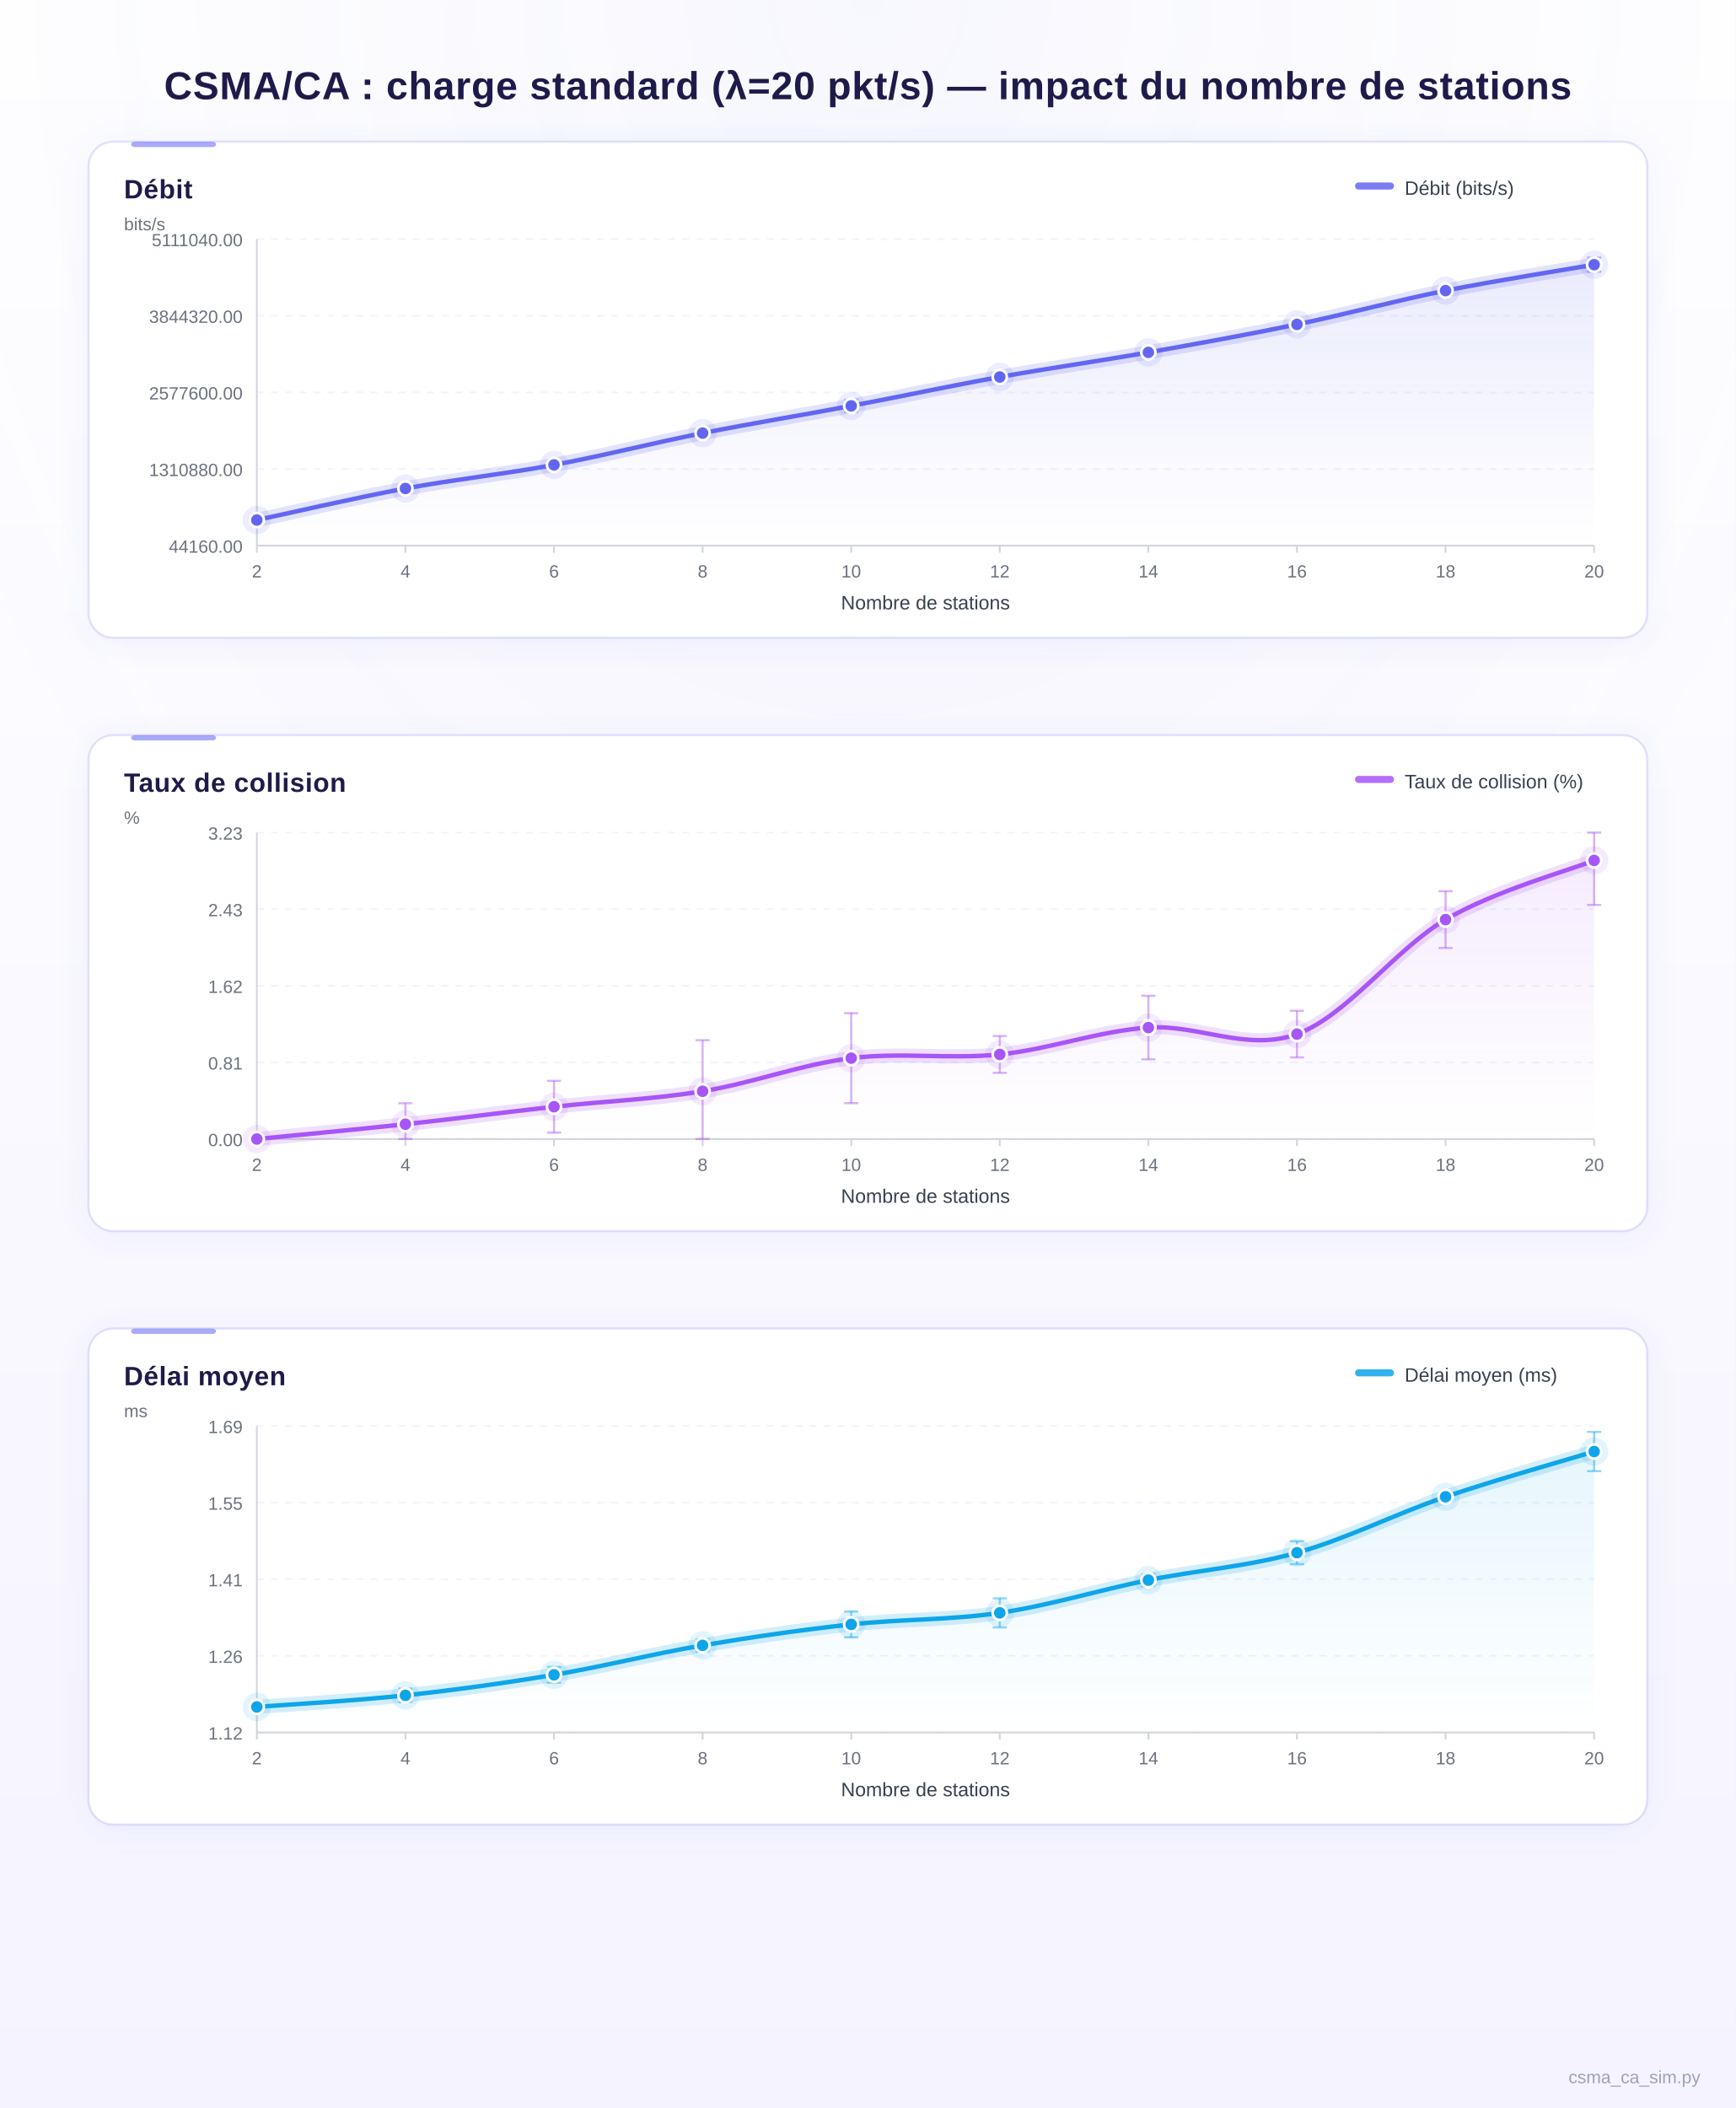
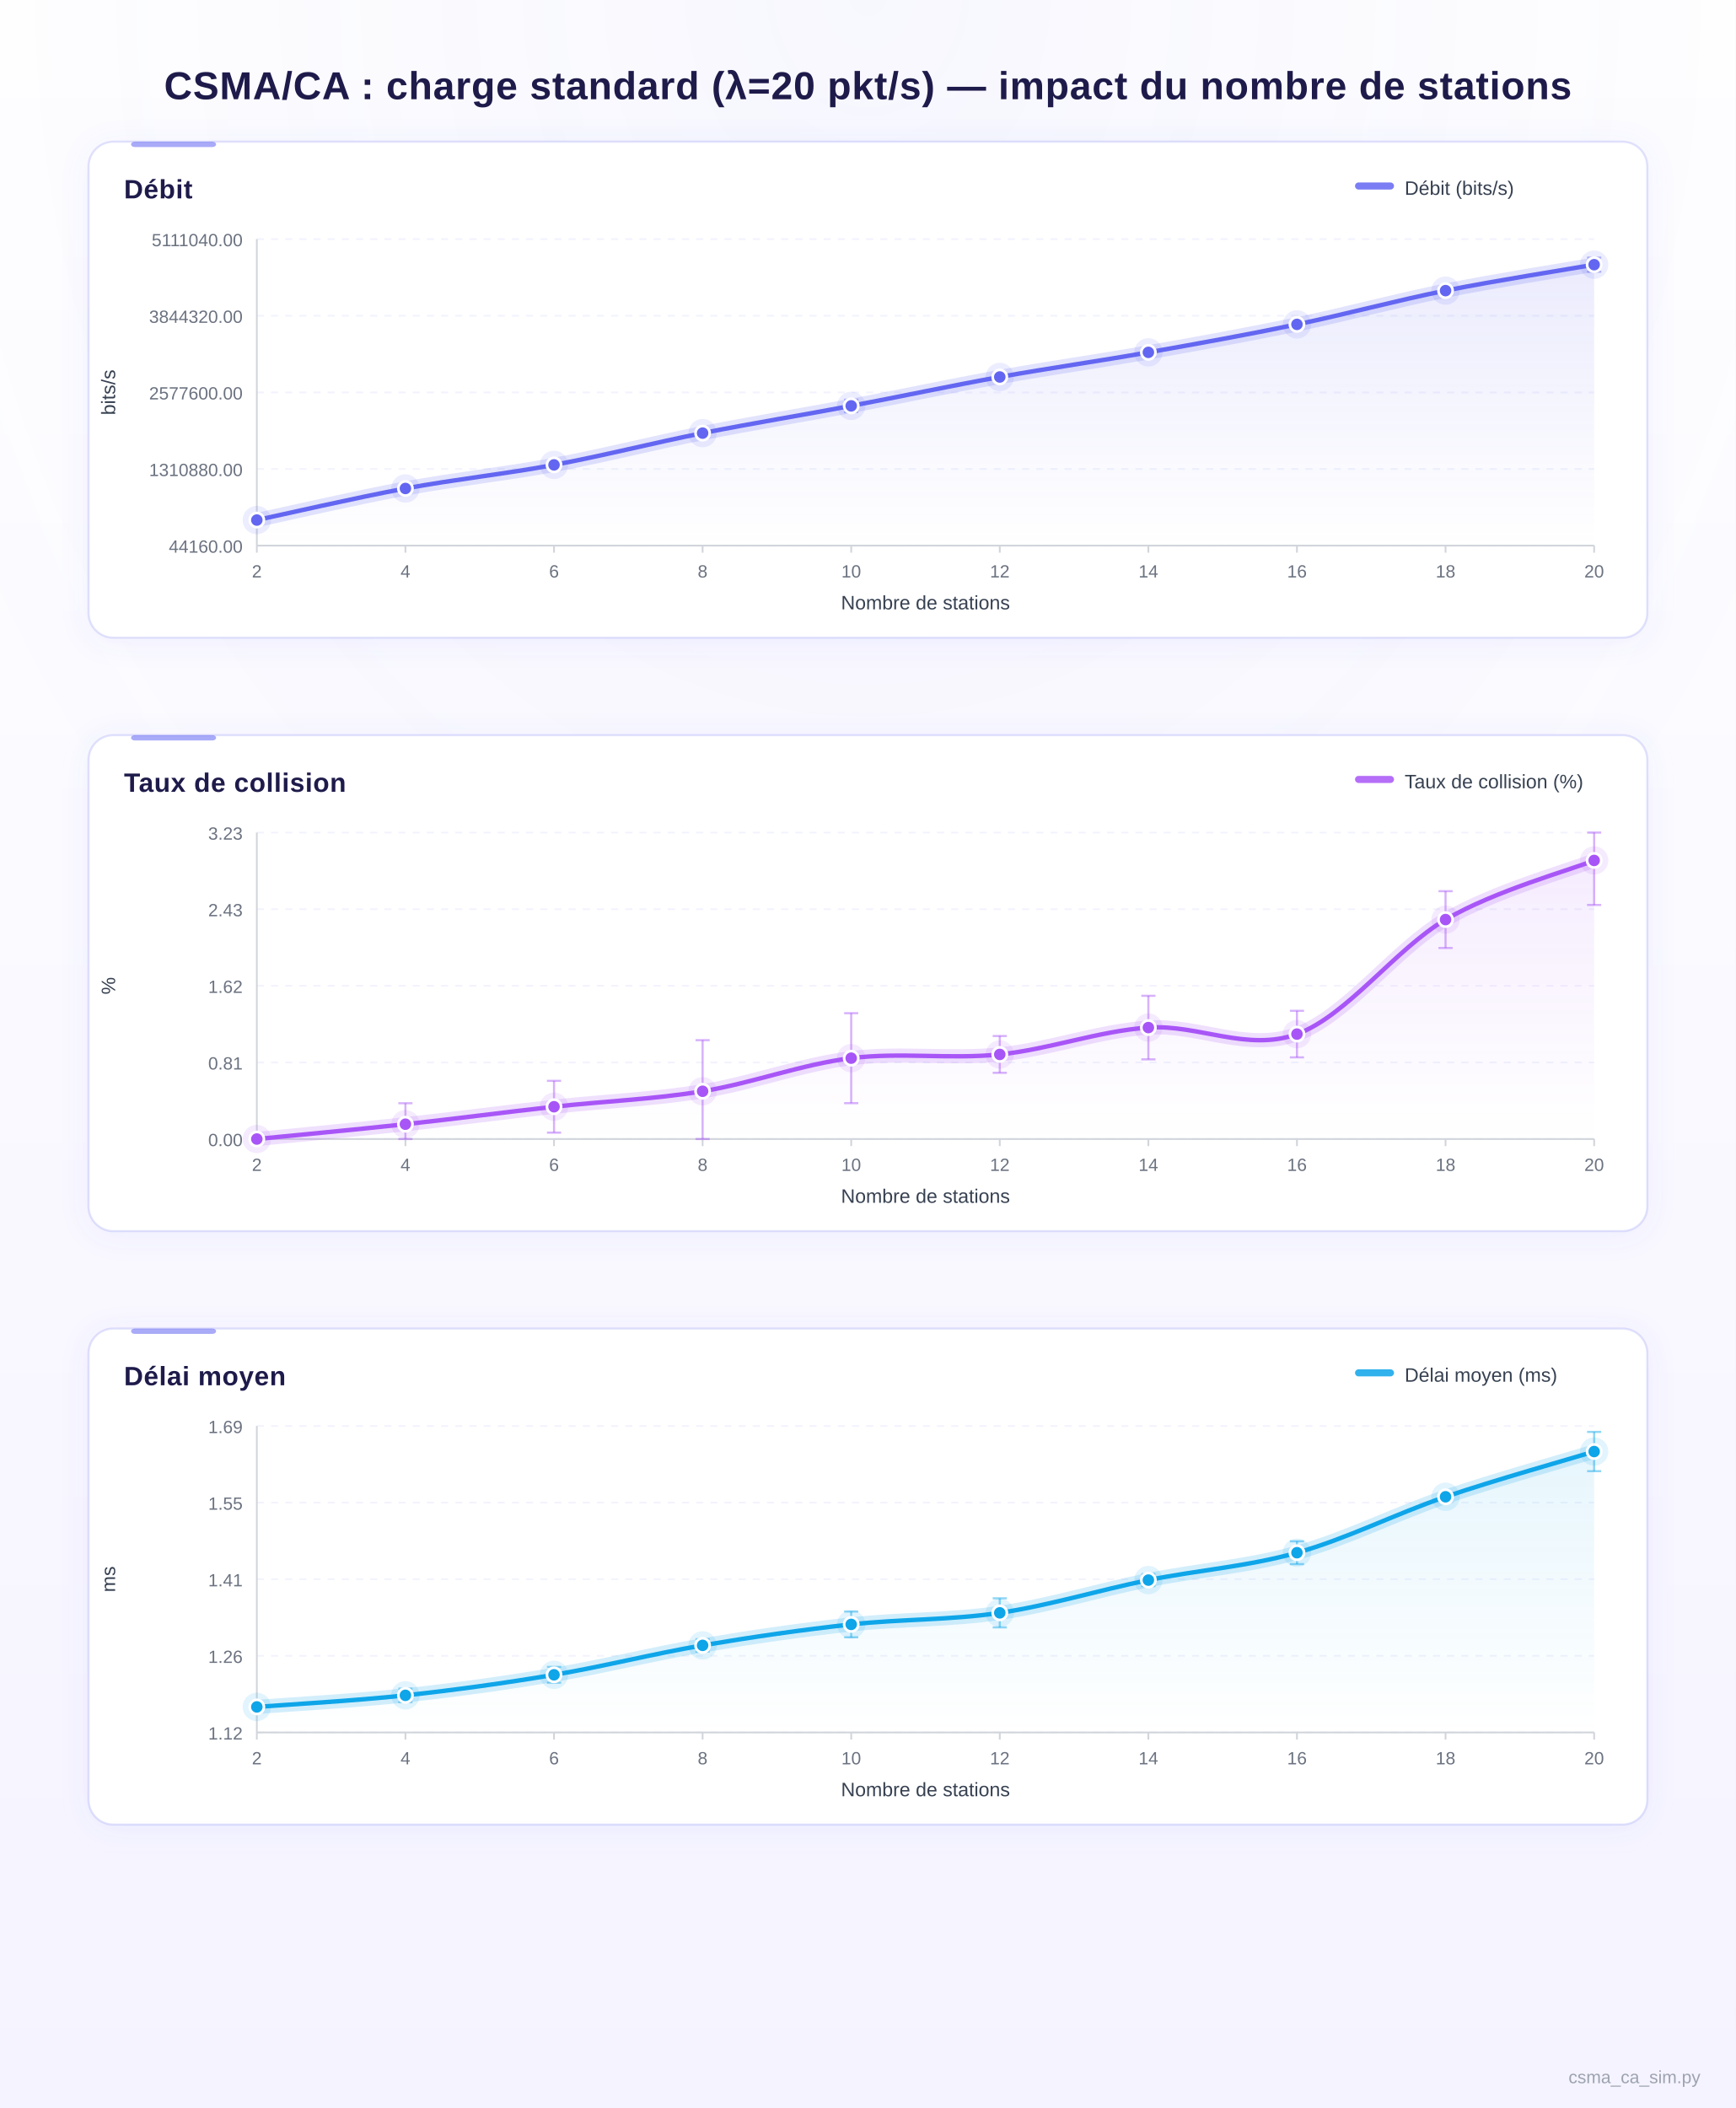
<svg xmlns="http://www.w3.org/2000/svg" width="980" height="1190" viewBox="0 0 980 1190">
  <defs>
    <linearGradient id="svgBg" x1="0" y1="0" x2="0" y2="1" gradientUnits="objectBoundingBox">
      <stop offset="0%" stop-color="#ffffff" />
      <stop offset="100%" stop-color="#f5f3ff" />
    </linearGradient>
    <radialGradient id="topGlow" cx="50%" cy="0%" r="60%">
      <stop offset="0%" stop-color="#6366f1" stop-opacity="0.05" />
      <stop offset="100%" stop-color="#6366f1" stop-opacity="0" />
    </radialGradient>
    <linearGradient id="areaGrad_p0_s0" x1="0" y1="135.00" x2="0" y2="308.00" gradientUnits="userSpaceOnUse">
      <stop offset="0%" stop-color="#6366f1" stop-opacity="0.14" />
      <stop offset="100%" stop-color="#6366f1" stop-opacity="0.0" />
    </linearGradient>
    <linearGradient id="areaGrad_p1_s0" x1="0" y1="470.00" x2="0" y2="643.00" gradientUnits="userSpaceOnUse">
      <stop offset="0%" stop-color="#a855f7" stop-opacity="0.12" />
      <stop offset="100%" stop-color="#a855f7" stop-opacity="0.0" />
    </linearGradient>
    <linearGradient id="areaGrad_p2_s0" x1="0" y1="805.00" x2="0" y2="978.00" gradientUnits="userSpaceOnUse">
      <stop offset="0%" stop-color="#0ea5e9" stop-opacity="0.11" />
      <stop offset="100%" stop-color="#0ea5e9" stop-opacity="0.0" />
    </linearGradient>
  </defs>
  <rect width="100%" height="100%" fill="url(#svgBg)" />
  <rect width="100%" height="100%" fill="url(#topGlow)" />
  <text x="490.0" y="56" text-anchor="middle" font-family="system-ui,'Segoe UI',Arial,sans-serif" font-size="22" font-weight="700" fill="#1e1b4b" letter-spacing="0.4">CSMA/CA : charge standard (λ=20 pkt/s) — impact du nombre de stations</text>
  <rect x="50" y="80" width="880" height="280" rx="14" fill="#ffffff" stroke="rgba(99,102,241,0.18)" stroke-width="1.2" filter="drop-shadow(0 2px 8px rgba(99,102,241,0.08))" />
  <rect x="74" y="80" width="48" height="3" rx="2" fill="rgba(99,102,241,0.55)" />
  <text x="70" y="112" font-family="system-ui,'Segoe UI',Arial,sans-serif" font-size="15" font-weight="700" fill="#1e1b4b" letter-spacing="0.3">Débit</text>
-   <text x="70" y="130" font-family="system-ui,'Segoe UI',Arial,sans-serif" font-size="10" fill="#6b7280">bits/s</text>
+   <text x="65" y="221.50" text-anchor="middle" font-family="system-ui,'Segoe UI',Arial,sans-serif" font-size="11" fill="#374151" transform="rotate(-90,65.00,221.50)">bits/s</text>
  <line x1="145" y1="308.00" x2="900" y2="308.00" stroke="rgba(99,102,241,0.08)" stroke-width="1" stroke-dasharray="4,4" />
  <line x1="145" y1="264.75" x2="900" y2="264.75" stroke="rgba(99,102,241,0.08)" stroke-width="1" stroke-dasharray="4,4" />
  <line x1="145" y1="221.50" x2="900" y2="221.50" stroke="rgba(99,102,241,0.08)" stroke-width="1" stroke-dasharray="4,4" />
  <line x1="145" y1="178.25" x2="900" y2="178.25" stroke="rgba(99,102,241,0.08)" stroke-width="1" stroke-dasharray="4,4" />
  <line x1="145" y1="135.00" x2="900" y2="135.00" stroke="rgba(99,102,241,0.08)" stroke-width="1" stroke-dasharray="4,4" />
  <line x1="145" y1="308" x2="900" y2="308" stroke="#d1d5db" stroke-width="1" />
  <line x1="145" y1="135" x2="145" y2="308" stroke="#d1d5db" stroke-width="1" />
  <text x="137" y="312.00" text-anchor="end" font-family="system-ui,'Segoe UI',Arial,sans-serif" font-size="10" fill="#6b7280">44160.00</text>
  <text x="137" y="268.75" text-anchor="end" font-family="system-ui,'Segoe UI',Arial,sans-serif" font-size="10" fill="#6b7280">1310880.00</text>
  <text x="137" y="225.50" text-anchor="end" font-family="system-ui,'Segoe UI',Arial,sans-serif" font-size="10" fill="#6b7280">2577600.00</text>
  <text x="137" y="182.25" text-anchor="end" font-family="system-ui,'Segoe UI',Arial,sans-serif" font-size="10" fill="#6b7280">3844320.00</text>
  <text x="137" y="139.00" text-anchor="end" font-family="system-ui,'Segoe UI',Arial,sans-serif" font-size="10" fill="#6b7280">5111040.00</text>
  <line x1="145.00" y1="308" x2="145.00" y2="312" stroke="#d1d5db" stroke-width="1" />
  <text x="145.00" y="326" text-anchor="middle" font-family="system-ui,'Segoe UI',Arial,sans-serif" font-size="10" fill="#6b7280">2</text>
  <line x1="228.89" y1="308" x2="228.89" y2="312" stroke="#d1d5db" stroke-width="1" />
  <text x="228.89" y="326" text-anchor="middle" font-family="system-ui,'Segoe UI',Arial,sans-serif" font-size="10" fill="#6b7280">4</text>
  <line x1="312.78" y1="308" x2="312.78" y2="312" stroke="#d1d5db" stroke-width="1" />
  <text x="312.78" y="326" text-anchor="middle" font-family="system-ui,'Segoe UI',Arial,sans-serif" font-size="10" fill="#6b7280">6</text>
  <line x1="396.67" y1="308" x2="396.67" y2="312" stroke="#d1d5db" stroke-width="1" />
  <text x="396.67" y="326" text-anchor="middle" font-family="system-ui,'Segoe UI',Arial,sans-serif" font-size="10" fill="#6b7280">8</text>
  <line x1="480.56" y1="308" x2="480.56" y2="312" stroke="#d1d5db" stroke-width="1" />
  <text x="480.56" y="326" text-anchor="middle" font-family="system-ui,'Segoe UI',Arial,sans-serif" font-size="10" fill="#6b7280">10</text>
  <line x1="564.44" y1="308" x2="564.44" y2="312" stroke="#d1d5db" stroke-width="1" />
  <text x="564.44" y="326" text-anchor="middle" font-family="system-ui,'Segoe UI',Arial,sans-serif" font-size="10" fill="#6b7280">12</text>
  <line x1="648.33" y1="308" x2="648.33" y2="312" stroke="#d1d5db" stroke-width="1" />
  <text x="648.33" y="326" text-anchor="middle" font-family="system-ui,'Segoe UI',Arial,sans-serif" font-size="10" fill="#6b7280">14</text>
  <line x1="732.22" y1="308" x2="732.22" y2="312" stroke="#d1d5db" stroke-width="1" />
  <text x="732.22" y="326" text-anchor="middle" font-family="system-ui,'Segoe UI',Arial,sans-serif" font-size="10" fill="#6b7280">16</text>
  <line x1="816.11" y1="308" x2="816.11" y2="312" stroke="#d1d5db" stroke-width="1" />
  <text x="816.11" y="326" text-anchor="middle" font-family="system-ui,'Segoe UI',Arial,sans-serif" font-size="10" fill="#6b7280">18</text>
  <line x1="900.00" y1="308" x2="900.00" y2="312" stroke="#d1d5db" stroke-width="1" />
  <text x="900.00" y="326" text-anchor="middle" font-family="system-ui,'Segoe UI',Arial,sans-serif" font-size="10" fill="#6b7280">20</text>
  <text x="522.50" y="344.00" text-anchor="middle" font-family="system-ui,'Segoe UI',Arial,sans-serif" font-size="11" fill="#374151">Nombre de stations</text>
  <path d="M145.00,293.58 C158.98,290.61 200.93,280.94 228.89,275.75 C256.85,270.56 284.81,267.65 312.78,262.44 C340.74,257.24 368.70,250.05 396.67,244.50 C424.63,238.94 452.59,234.40 480.56,229.12 C508.52,223.84 536.48,217.85 564.44,212.81 C592.41,207.78 620.37,203.86 648.33,198.91 C676.30,193.96 704.26,188.93 732.22,183.12 C760.19,177.31 788.15,169.68 816.11,164.06 C844.07,158.44 886.02,151.86 900.00,149.42 L900.00,308.00 L145.00,308.00 Z" fill="url(#areaGrad_p0_s0)" stroke="none" />
  <path d="M145.00,293.58 C158.98,290.61 200.93,280.94 228.89,275.75 C256.85,270.56 284.81,267.65 312.78,262.44 C340.74,257.24 368.70,250.05 396.67,244.50 C424.63,238.94 452.59,234.40 480.56,229.12 C508.52,223.84 536.48,217.85 564.44,212.81 C592.41,207.78 620.37,203.86 648.33,198.91 C676.30,193.96 704.26,188.93 732.22,183.12 C760.19,177.31 788.15,169.68 816.11,164.06 C844.07,158.44 886.02,151.86 900.00,149.42" fill="none" stroke="#6366f1" stroke-width="8" stroke-opacity="0.18" stroke-linecap="round" stroke-linejoin="round" />
  <path d="M145.00,293.58 C158.98,290.61 200.93,280.94 228.89,275.75 C256.85,270.56 284.81,267.65 312.78,262.44 C340.74,257.24 368.70,250.05 396.67,244.50 C424.63,238.94 452.59,234.40 480.56,229.12 C508.52,223.84 536.48,217.85 564.44,212.81 C592.41,207.78 620.37,203.86 648.33,198.91 C676.30,193.96 704.26,188.93 732.22,183.12 C760.19,177.31 788.15,169.68 816.11,164.06 C844.07,158.44 886.02,151.86 900.00,149.42" fill="none" stroke="#6366f1" stroke-width="2.5" stroke-linecap="round" stroke-linejoin="round" />
  <line x1="145.00" y1="292.98" x2="145.00" y2="294.19" stroke="#6366f1" stroke-width="1.2" stroke-opacity="0.45" />
  <line x1="141.00" y1="292.98" x2="149.00" y2="292.98" stroke="#6366f1" stroke-width="1.2" stroke-opacity="0.45" />
  <line x1="141.00" y1="294.19" x2="149.00" y2="294.19" stroke="#6366f1" stroke-width="1.2" stroke-opacity="0.45" />
  <line x1="228.89" y1="274.87" x2="228.89" y2="276.62" stroke="#6366f1" stroke-width="1.2" stroke-opacity="0.45" />
  <line x1="224.89" y1="274.87" x2="232.89" y2="274.87" stroke="#6366f1" stroke-width="1.2" stroke-opacity="0.45" />
  <line x1="224.89" y1="276.62" x2="232.89" y2="276.62" stroke="#6366f1" stroke-width="1.2" stroke-opacity="0.45" />
  <line x1="312.78" y1="261.30" x2="312.78" y2="263.58" stroke="#6366f1" stroke-width="1.2" stroke-opacity="0.45" />
  <line x1="308.78" y1="261.30" x2="316.78" y2="261.30" stroke="#6366f1" stroke-width="1.2" stroke-opacity="0.45" />
  <line x1="308.78" y1="263.58" x2="316.78" y2="263.58" stroke="#6366f1" stroke-width="1.2" stroke-opacity="0.45" />
  <line x1="396.67" y1="242.58" x2="396.67" y2="246.42" stroke="#6366f1" stroke-width="1.2" stroke-opacity="0.45" />
  <line x1="392.67" y1="242.58" x2="400.67" y2="242.58" stroke="#6366f1" stroke-width="1.2" stroke-opacity="0.45" />
  <line x1="392.67" y1="246.42" x2="400.67" y2="246.42" stroke="#6366f1" stroke-width="1.2" stroke-opacity="0.45" />
  <line x1="480.56" y1="225.64" x2="480.56" y2="232.60" stroke="#6366f1" stroke-width="1.2" stroke-opacity="0.45" />
  <line x1="476.56" y1="225.64" x2="484.56" y2="225.64" stroke="#6366f1" stroke-width="1.2" stroke-opacity="0.45" />
  <line x1="476.56" y1="232.60" x2="484.56" y2="232.60" stroke="#6366f1" stroke-width="1.2" stroke-opacity="0.45" />
  <line x1="564.44" y1="211.46" x2="564.44" y2="214.17" stroke="#6366f1" stroke-width="1.2" stroke-opacity="0.45" />
  <line x1="560.44" y1="211.46" x2="568.44" y2="211.46" stroke="#6366f1" stroke-width="1.2" stroke-opacity="0.45" />
  <line x1="560.44" y1="214.17" x2="568.44" y2="214.17" stroke="#6366f1" stroke-width="1.2" stroke-opacity="0.45" />
  <line x1="648.33" y1="196.79" x2="648.33" y2="201.03" stroke="#6366f1" stroke-width="1.2" stroke-opacity="0.45" />
  <line x1="644.33" y1="196.79" x2="652.33" y2="196.79" stroke="#6366f1" stroke-width="1.2" stroke-opacity="0.45" />
  <line x1="644.33" y1="201.03" x2="652.33" y2="201.03" stroke="#6366f1" stroke-width="1.2" stroke-opacity="0.45" />
  <line x1="732.22" y1="181.27" x2="732.22" y2="184.98" stroke="#6366f1" stroke-width="1.2" stroke-opacity="0.45" />
  <line x1="728.22" y1="181.27" x2="736.22" y2="181.27" stroke="#6366f1" stroke-width="1.2" stroke-opacity="0.45" />
  <line x1="728.22" y1="184.98" x2="736.22" y2="184.98" stroke="#6366f1" stroke-width="1.2" stroke-opacity="0.45" />
  <line x1="816.11" y1="161.71" x2="816.11" y2="166.40" stroke="#6366f1" stroke-width="1.2" stroke-opacity="0.45" />
  <line x1="812.11" y1="161.71" x2="820.11" y2="161.71" stroke="#6366f1" stroke-width="1.2" stroke-opacity="0.45" />
  <line x1="812.11" y1="166.40" x2="820.11" y2="166.40" stroke="#6366f1" stroke-width="1.2" stroke-opacity="0.45" />
  <line x1="900.00" y1="145.44" x2="900.00" y2="153.39" stroke="#6366f1" stroke-width="1.2" stroke-opacity="0.45" />
  <line x1="896.00" y1="145.44" x2="904.00" y2="145.44" stroke="#6366f1" stroke-width="1.2" stroke-opacity="0.45" />
  <line x1="896.00" y1="153.39" x2="904.00" y2="153.39" stroke="#6366f1" stroke-width="1.2" stroke-opacity="0.45" />
  <circle cx="145.00" cy="293.58" r="8" fill="#6366f1" fill-opacity="0.12" stroke="none" />
  <circle cx="145.00" cy="293.58" r="4" fill="#6366f1" stroke="#ffffff" stroke-width="1.5" />
  <circle cx="228.89" cy="275.75" r="8" fill="#6366f1" fill-opacity="0.12" stroke="none" />
  <circle cx="228.89" cy="275.75" r="4" fill="#6366f1" stroke="#ffffff" stroke-width="1.5" />
  <circle cx="312.78" cy="262.44" r="8" fill="#6366f1" fill-opacity="0.12" stroke="none" />
  <circle cx="312.78" cy="262.44" r="4" fill="#6366f1" stroke="#ffffff" stroke-width="1.5" />
  <circle cx="396.67" cy="244.50" r="8" fill="#6366f1" fill-opacity="0.12" stroke="none" />
  <circle cx="396.67" cy="244.50" r="4" fill="#6366f1" stroke="#ffffff" stroke-width="1.5" />
  <circle cx="480.56" cy="229.12" r="8" fill="#6366f1" fill-opacity="0.12" stroke="none" />
  <circle cx="480.56" cy="229.12" r="4" fill="#6366f1" stroke="#ffffff" stroke-width="1.5" />
  <circle cx="564.44" cy="212.81" r="8" fill="#6366f1" fill-opacity="0.12" stroke="none" />
  <circle cx="564.44" cy="212.81" r="4" fill="#6366f1" stroke="#ffffff" stroke-width="1.5" />
  <circle cx="648.33" cy="198.91" r="8" fill="#6366f1" fill-opacity="0.12" stroke="none" />
  <circle cx="648.33" cy="198.91" r="4" fill="#6366f1" stroke="#ffffff" stroke-width="1.5" />
  <circle cx="732.22" cy="183.12" r="8" fill="#6366f1" fill-opacity="0.12" stroke="none" />
  <circle cx="732.22" cy="183.12" r="4" fill="#6366f1" stroke="#ffffff" stroke-width="1.5" />
  <circle cx="816.11" cy="164.06" r="8" fill="#6366f1" fill-opacity="0.12" stroke="none" />
  <circle cx="816.11" cy="164.06" r="4" fill="#6366f1" stroke="#ffffff" stroke-width="1.5" />
  <circle cx="900.00" cy="149.42" r="8" fill="#6366f1" fill-opacity="0.12" stroke="none" />
  <circle cx="900.00" cy="149.42" r="4" fill="#6366f1" stroke="#ffffff" stroke-width="1.5" />
  <rect x="765" y="103" width="22" height="4" rx="2" fill="#6366f1" fill-opacity="0.85" />
  <text x="793" y="110" font-family="system-ui,'Segoe UI',Arial,sans-serif" font-size="11" fill="#374151">Débit (bits/s)</text>
  <rect x="50" y="415" width="880" height="280" rx="14" fill="#ffffff" stroke="rgba(99,102,241,0.18)" stroke-width="1.2" filter="drop-shadow(0 2px 8px rgba(99,102,241,0.08))" />
  <rect x="74" y="415" width="48" height="3" rx="2" fill="rgba(99,102,241,0.55)" />
  <text x="70" y="447" font-family="system-ui,'Segoe UI',Arial,sans-serif" font-size="15" font-weight="700" fill="#1e1b4b" letter-spacing="0.3">Taux de collision</text>
-   <text x="70" y="465" font-family="system-ui,'Segoe UI',Arial,sans-serif" font-size="10" fill="#6b7280">%</text>
+   <text x="65" y="556.50" text-anchor="middle" font-family="system-ui,'Segoe UI',Arial,sans-serif" font-size="11" fill="#374151" transform="rotate(-90,65.00,556.50)">%</text>
  <line x1="145" y1="643.00" x2="900" y2="643.00" stroke="rgba(99,102,241,0.08)" stroke-width="1" stroke-dasharray="4,4" />
  <line x1="145" y1="599.75" x2="900" y2="599.75" stroke="rgba(99,102,241,0.08)" stroke-width="1" stroke-dasharray="4,4" />
  <line x1="145" y1="556.50" x2="900" y2="556.50" stroke="rgba(99,102,241,0.08)" stroke-width="1" stroke-dasharray="4,4" />
  <line x1="145" y1="513.25" x2="900" y2="513.25" stroke="rgba(99,102,241,0.08)" stroke-width="1" stroke-dasharray="4,4" />
  <line x1="145" y1="470.00" x2="900" y2="470.00" stroke="rgba(99,102,241,0.08)" stroke-width="1" stroke-dasharray="4,4" />
  <line x1="145" y1="643" x2="900" y2="643" stroke="#d1d5db" stroke-width="1" />
  <line x1="145" y1="470" x2="145" y2="643" stroke="#d1d5db" stroke-width="1" />
  <text x="137" y="647.00" text-anchor="end" font-family="system-ui,'Segoe UI',Arial,sans-serif" font-size="10" fill="#6b7280">0.00</text>
  <text x="137" y="603.75" text-anchor="end" font-family="system-ui,'Segoe UI',Arial,sans-serif" font-size="10" fill="#6b7280">0.81</text>
  <text x="137" y="560.50" text-anchor="end" font-family="system-ui,'Segoe UI',Arial,sans-serif" font-size="10" fill="#6b7280">1.62</text>
  <text x="137" y="517.25" text-anchor="end" font-family="system-ui,'Segoe UI',Arial,sans-serif" font-size="10" fill="#6b7280">2.43</text>
  <text x="137" y="474.00" text-anchor="end" font-family="system-ui,'Segoe UI',Arial,sans-serif" font-size="10" fill="#6b7280">3.23</text>
  <line x1="145.00" y1="643" x2="145.00" y2="647" stroke="#d1d5db" stroke-width="1" />
  <text x="145.00" y="661" text-anchor="middle" font-family="system-ui,'Segoe UI',Arial,sans-serif" font-size="10" fill="#6b7280">2</text>
  <line x1="228.89" y1="643" x2="228.89" y2="647" stroke="#d1d5db" stroke-width="1" />
  <text x="228.89" y="661" text-anchor="middle" font-family="system-ui,'Segoe UI',Arial,sans-serif" font-size="10" fill="#6b7280">4</text>
  <line x1="312.78" y1="643" x2="312.78" y2="647" stroke="#d1d5db" stroke-width="1" />
  <text x="312.78" y="661" text-anchor="middle" font-family="system-ui,'Segoe UI',Arial,sans-serif" font-size="10" fill="#6b7280">6</text>
  <line x1="396.67" y1="643" x2="396.67" y2="647" stroke="#d1d5db" stroke-width="1" />
  <text x="396.67" y="661" text-anchor="middle" font-family="system-ui,'Segoe UI',Arial,sans-serif" font-size="10" fill="#6b7280">8</text>
  <line x1="480.56" y1="643" x2="480.56" y2="647" stroke="#d1d5db" stroke-width="1" />
  <text x="480.56" y="661" text-anchor="middle" font-family="system-ui,'Segoe UI',Arial,sans-serif" font-size="10" fill="#6b7280">10</text>
  <line x1="564.44" y1="643" x2="564.44" y2="647" stroke="#d1d5db" stroke-width="1" />
  <text x="564.44" y="661" text-anchor="middle" font-family="system-ui,'Segoe UI',Arial,sans-serif" font-size="10" fill="#6b7280">12</text>
  <line x1="648.33" y1="643" x2="648.33" y2="647" stroke="#d1d5db" stroke-width="1" />
  <text x="648.33" y="661" text-anchor="middle" font-family="system-ui,'Segoe UI',Arial,sans-serif" font-size="10" fill="#6b7280">14</text>
  <line x1="732.22" y1="643" x2="732.22" y2="647" stroke="#d1d5db" stroke-width="1" />
  <text x="732.22" y="661" text-anchor="middle" font-family="system-ui,'Segoe UI',Arial,sans-serif" font-size="10" fill="#6b7280">16</text>
  <line x1="816.11" y1="643" x2="816.11" y2="647" stroke="#d1d5db" stroke-width="1" />
  <text x="816.11" y="661" text-anchor="middle" font-family="system-ui,'Segoe UI',Arial,sans-serif" font-size="10" fill="#6b7280">18</text>
  <line x1="900.00" y1="643" x2="900.00" y2="647" stroke="#d1d5db" stroke-width="1" />
  <text x="900.00" y="661" text-anchor="middle" font-family="system-ui,'Segoe UI',Arial,sans-serif" font-size="10" fill="#6b7280">20</text>
  <text x="522.50" y="679.00" text-anchor="middle" font-family="system-ui,'Segoe UI',Arial,sans-serif" font-size="11" fill="#374151">Nombre de stations</text>
  <path d="M145.00,643.00 C158.98,641.60 200.93,637.67 228.89,634.63 C256.85,631.59 284.81,627.87 312.78,624.77 C340.74,621.67 368.70,620.61 396.67,616.04 C424.63,611.47 452.59,600.82 480.56,597.35 C508.52,593.88 536.48,598.11 564.44,595.24 C592.41,592.36 620.37,582.00 648.33,580.08 C676.30,578.17 704.26,593.92 732.22,583.76 C760.19,573.60 788.15,535.46 816.11,519.12 C844.07,502.78 886.02,491.29 900.00,485.73 L900.00,643.00 L145.00,643.00 Z" fill="url(#areaGrad_p1_s0)" stroke="none" />
  <path d="M145.00,643.00 C158.98,641.60 200.93,637.67 228.89,634.63 C256.85,631.59 284.81,627.87 312.78,624.77 C340.74,621.67 368.70,620.61 396.67,616.04 C424.63,611.47 452.59,600.82 480.56,597.35 C508.52,593.88 536.48,598.11 564.44,595.24 C592.41,592.36 620.37,582.00 648.33,580.08 C676.30,578.17 704.26,593.92 732.22,583.76 C760.19,573.60 788.15,535.46 816.11,519.12 C844.07,502.78 886.02,491.29 900.00,485.73" fill="none" stroke="#a855f7" stroke-width="8" stroke-opacity="0.18" stroke-linecap="round" stroke-linejoin="round" />
  <path d="M145.00,643.00 C158.98,641.60 200.93,637.67 228.89,634.63 C256.85,631.59 284.81,627.87 312.78,624.77 C340.74,621.67 368.70,620.61 396.67,616.04 C424.63,611.47 452.59,600.82 480.56,597.35 C508.52,593.88 536.48,598.11 564.44,595.24 C592.41,592.36 620.37,582.00 648.33,580.08 C676.30,578.17 704.26,593.92 732.22,583.76 C760.19,573.60 788.15,535.46 816.11,519.12 C844.07,502.78 886.02,491.29 900.00,485.73" fill="none" stroke="#a855f7" stroke-width="2.5" stroke-linecap="round" stroke-linejoin="round" />
  <line x1="228.89" y1="622.79" x2="228.89" y2="643.00" stroke="#a855f7" stroke-width="1.2" stroke-opacity="0.45" />
  <line x1="224.89" y1="622.79" x2="232.89" y2="622.79" stroke="#a855f7" stroke-width="1.2" stroke-opacity="0.45" />
  <line x1="224.89" y1="643.00" x2="232.89" y2="643.00" stroke="#a855f7" stroke-width="1.2" stroke-opacity="0.45" />
  <line x1="312.78" y1="610.15" x2="312.78" y2="639.39" stroke="#a855f7" stroke-width="1.2" stroke-opacity="0.45" />
  <line x1="308.78" y1="610.15" x2="316.78" y2="610.15" stroke="#a855f7" stroke-width="1.2" stroke-opacity="0.45" />
  <line x1="308.78" y1="639.39" x2="316.78" y2="639.39" stroke="#a855f7" stroke-width="1.2" stroke-opacity="0.45" />
  <line x1="396.67" y1="587.19" x2="396.67" y2="643.00" stroke="#a855f7" stroke-width="1.2" stroke-opacity="0.45" />
  <line x1="392.67" y1="587.19" x2="400.67" y2="587.19" stroke="#a855f7" stroke-width="1.2" stroke-opacity="0.45" />
  <line x1="392.67" y1="643.00" x2="400.67" y2="643.00" stroke="#a855f7" stroke-width="1.2" stroke-opacity="0.45" />
  <line x1="480.56" y1="571.95" x2="480.56" y2="622.75" stroke="#a855f7" stroke-width="1.2" stroke-opacity="0.45" />
  <line x1="476.56" y1="571.95" x2="484.56" y2="571.95" stroke="#a855f7" stroke-width="1.2" stroke-opacity="0.45" />
  <line x1="476.56" y1="622.75" x2="484.56" y2="622.75" stroke="#a855f7" stroke-width="1.2" stroke-opacity="0.45" />
  <line x1="564.44" y1="584.85" x2="564.44" y2="605.62" stroke="#a855f7" stroke-width="1.2" stroke-opacity="0.45" />
  <line x1="560.44" y1="584.85" x2="568.44" y2="584.85" stroke="#a855f7" stroke-width="1.2" stroke-opacity="0.45" />
  <line x1="560.44" y1="605.62" x2="568.44" y2="605.62" stroke="#a855f7" stroke-width="1.2" stroke-opacity="0.45" />
  <line x1="648.33" y1="562.15" x2="648.33" y2="598.02" stroke="#a855f7" stroke-width="1.2" stroke-opacity="0.45" />
  <line x1="644.33" y1="562.15" x2="652.33" y2="562.15" stroke="#a855f7" stroke-width="1.2" stroke-opacity="0.45" />
  <line x1="644.33" y1="598.02" x2="652.33" y2="598.02" stroke="#a855f7" stroke-width="1.2" stroke-opacity="0.45" />
  <line x1="732.22" y1="570.62" x2="732.22" y2="596.90" stroke="#a855f7" stroke-width="1.2" stroke-opacity="0.45" />
  <line x1="728.22" y1="570.62" x2="736.22" y2="570.62" stroke="#a855f7" stroke-width="1.2" stroke-opacity="0.45" />
  <line x1="728.22" y1="596.90" x2="736.22" y2="596.90" stroke="#a855f7" stroke-width="1.2" stroke-opacity="0.45" />
  <line x1="816.11" y1="503.09" x2="816.11" y2="535.15" stroke="#a855f7" stroke-width="1.2" stroke-opacity="0.45" />
  <line x1="812.11" y1="503.09" x2="820.11" y2="503.09" stroke="#a855f7" stroke-width="1.2" stroke-opacity="0.45" />
  <line x1="812.11" y1="535.15" x2="820.11" y2="535.15" stroke="#a855f7" stroke-width="1.2" stroke-opacity="0.45" />
  <line x1="900.00" y1="470.00" x2="900.00" y2="510.85" stroke="#a855f7" stroke-width="1.2" stroke-opacity="0.45" />
  <line x1="896.00" y1="470.00" x2="904.00" y2="470.00" stroke="#a855f7" stroke-width="1.2" stroke-opacity="0.45" />
  <line x1="896.00" y1="510.85" x2="904.00" y2="510.85" stroke="#a855f7" stroke-width="1.2" stroke-opacity="0.45" />
  <circle cx="145.00" cy="643.00" r="8" fill="#a855f7" fill-opacity="0.12" stroke="none" />
  <circle cx="145.00" cy="643.00" r="4" fill="#a855f7" stroke="#ffffff" stroke-width="1.5" />
  <circle cx="228.89" cy="634.63" r="8" fill="#a855f7" fill-opacity="0.12" stroke="none" />
  <circle cx="228.89" cy="634.63" r="4" fill="#a855f7" stroke="#ffffff" stroke-width="1.5" />
  <circle cx="312.78" cy="624.77" r="8" fill="#a855f7" fill-opacity="0.12" stroke="none" />
  <circle cx="312.78" cy="624.77" r="4" fill="#a855f7" stroke="#ffffff" stroke-width="1.5" />
  <circle cx="396.67" cy="616.04" r="8" fill="#a855f7" fill-opacity="0.12" stroke="none" />
  <circle cx="396.67" cy="616.04" r="4" fill="#a855f7" stroke="#ffffff" stroke-width="1.5" />
  <circle cx="480.56" cy="597.35" r="8" fill="#a855f7" fill-opacity="0.12" stroke="none" />
  <circle cx="480.56" cy="597.35" r="4" fill="#a855f7" stroke="#ffffff" stroke-width="1.5" />
  <circle cx="564.44" cy="595.24" r="8" fill="#a855f7" fill-opacity="0.12" stroke="none" />
  <circle cx="564.44" cy="595.24" r="4" fill="#a855f7" stroke="#ffffff" stroke-width="1.5" />
  <circle cx="648.33" cy="580.08" r="8" fill="#a855f7" fill-opacity="0.12" stroke="none" />
  <circle cx="648.33" cy="580.08" r="4" fill="#a855f7" stroke="#ffffff" stroke-width="1.5" />
  <circle cx="732.22" cy="583.76" r="8" fill="#a855f7" fill-opacity="0.12" stroke="none" />
  <circle cx="732.22" cy="583.76" r="4" fill="#a855f7" stroke="#ffffff" stroke-width="1.5" />
  <circle cx="816.11" cy="519.12" r="8" fill="#a855f7" fill-opacity="0.12" stroke="none" />
  <circle cx="816.11" cy="519.12" r="4" fill="#a855f7" stroke="#ffffff" stroke-width="1.5" />
  <circle cx="900.00" cy="485.73" r="8" fill="#a855f7" fill-opacity="0.12" stroke="none" />
  <circle cx="900.00" cy="485.73" r="4" fill="#a855f7" stroke="#ffffff" stroke-width="1.5" />
  <rect x="765" y="438" width="22" height="4" rx="2" fill="#a855f7" fill-opacity="0.85" />
  <text x="793" y="445" font-family="system-ui,'Segoe UI',Arial,sans-serif" font-size="11" fill="#374151">Taux de collision (%)</text>
  <rect x="50" y="750" width="880" height="280" rx="14" fill="#ffffff" stroke="rgba(99,102,241,0.18)" stroke-width="1.2" filter="drop-shadow(0 2px 8px rgba(99,102,241,0.08))" />
  <rect x="74" y="750" width="48" height="3" rx="2" fill="rgba(99,102,241,0.55)" />
  <text x="70" y="782" font-family="system-ui,'Segoe UI',Arial,sans-serif" font-size="15" font-weight="700" fill="#1e1b4b" letter-spacing="0.3">Délai moyen</text>
-   <text x="70" y="800" font-family="system-ui,'Segoe UI',Arial,sans-serif" font-size="10" fill="#6b7280">ms</text>
+   <text x="65" y="891.50" text-anchor="middle" font-family="system-ui,'Segoe UI',Arial,sans-serif" font-size="11" fill="#374151" transform="rotate(-90,65.00,891.50)">ms</text>
  <line x1="145" y1="978.00" x2="900" y2="978.00" stroke="rgba(99,102,241,0.08)" stroke-width="1" stroke-dasharray="4,4" />
  <line x1="145" y1="934.75" x2="900" y2="934.75" stroke="rgba(99,102,241,0.08)" stroke-width="1" stroke-dasharray="4,4" />
  <line x1="145" y1="891.50" x2="900" y2="891.50" stroke="rgba(99,102,241,0.08)" stroke-width="1" stroke-dasharray="4,4" />
  <line x1="145" y1="848.25" x2="900" y2="848.25" stroke="rgba(99,102,241,0.08)" stroke-width="1" stroke-dasharray="4,4" />
  <line x1="145" y1="805.00" x2="900" y2="805.00" stroke="rgba(99,102,241,0.08)" stroke-width="1" stroke-dasharray="4,4" />
  <line x1="145" y1="978" x2="900" y2="978" stroke="#d1d5db" stroke-width="1" />
  <line x1="145" y1="805" x2="145" y2="978" stroke="#d1d5db" stroke-width="1" />
  <text x="137" y="982.00" text-anchor="end" font-family="system-ui,'Segoe UI',Arial,sans-serif" font-size="10" fill="#6b7280">1.12</text>
  <text x="137" y="938.75" text-anchor="end" font-family="system-ui,'Segoe UI',Arial,sans-serif" font-size="10" fill="#6b7280">1.26</text>
  <text x="137" y="895.50" text-anchor="end" font-family="system-ui,'Segoe UI',Arial,sans-serif" font-size="10" fill="#6b7280">1.41</text>
  <text x="137" y="852.25" text-anchor="end" font-family="system-ui,'Segoe UI',Arial,sans-serif" font-size="10" fill="#6b7280">1.55</text>
  <text x="137" y="809.00" text-anchor="end" font-family="system-ui,'Segoe UI',Arial,sans-serif" font-size="10" fill="#6b7280">1.69</text>
  <line x1="145.00" y1="978" x2="145.00" y2="982" stroke="#d1d5db" stroke-width="1" />
  <text x="145.00" y="996" text-anchor="middle" font-family="system-ui,'Segoe UI',Arial,sans-serif" font-size="10" fill="#6b7280">2</text>
  <line x1="228.89" y1="978" x2="228.89" y2="982" stroke="#d1d5db" stroke-width="1" />
  <text x="228.89" y="996" text-anchor="middle" font-family="system-ui,'Segoe UI',Arial,sans-serif" font-size="10" fill="#6b7280">4</text>
  <line x1="312.78" y1="978" x2="312.78" y2="982" stroke="#d1d5db" stroke-width="1" />
  <text x="312.78" y="996" text-anchor="middle" font-family="system-ui,'Segoe UI',Arial,sans-serif" font-size="10" fill="#6b7280">6</text>
  <line x1="396.67" y1="978" x2="396.67" y2="982" stroke="#d1d5db" stroke-width="1" />
  <text x="396.67" y="996" text-anchor="middle" font-family="system-ui,'Segoe UI',Arial,sans-serif" font-size="10" fill="#6b7280">8</text>
  <line x1="480.56" y1="978" x2="480.56" y2="982" stroke="#d1d5db" stroke-width="1" />
  <text x="480.56" y="996" text-anchor="middle" font-family="system-ui,'Segoe UI',Arial,sans-serif" font-size="10" fill="#6b7280">10</text>
  <line x1="564.44" y1="978" x2="564.44" y2="982" stroke="#d1d5db" stroke-width="1" />
  <text x="564.44" y="996" text-anchor="middle" font-family="system-ui,'Segoe UI',Arial,sans-serif" font-size="10" fill="#6b7280">12</text>
  <line x1="648.33" y1="978" x2="648.33" y2="982" stroke="#d1d5db" stroke-width="1" />
  <text x="648.33" y="996" text-anchor="middle" font-family="system-ui,'Segoe UI',Arial,sans-serif" font-size="10" fill="#6b7280">14</text>
  <line x1="732.22" y1="978" x2="732.22" y2="982" stroke="#d1d5db" stroke-width="1" />
  <text x="732.22" y="996" text-anchor="middle" font-family="system-ui,'Segoe UI',Arial,sans-serif" font-size="10" fill="#6b7280">16</text>
  <line x1="816.11" y1="978" x2="816.11" y2="982" stroke="#d1d5db" stroke-width="1" />
  <text x="816.11" y="996" text-anchor="middle" font-family="system-ui,'Segoe UI',Arial,sans-serif" font-size="10" fill="#6b7280">18</text>
  <line x1="900.00" y1="978" x2="900.00" y2="982" stroke="#d1d5db" stroke-width="1" />
  <text x="900.00" y="996" text-anchor="middle" font-family="system-ui,'Segoe UI',Arial,sans-serif" font-size="10" fill="#6b7280">20</text>
  <text x="522.50" y="1014.00" text-anchor="middle" font-family="system-ui,'Segoe UI',Arial,sans-serif" font-size="11" fill="#374151">Nombre de stations</text>
  <path d="M145.00,963.58 C158.98,962.50 200.93,960.07 228.89,957.05 C256.85,954.03 284.81,950.16 312.78,945.46 C340.74,940.76 368.70,933.58 396.67,928.84 C424.63,924.10 452.59,920.06 480.56,917.00 C508.52,913.94 536.48,914.65 564.44,910.48 C592.41,906.31 620.37,897.65 648.33,891.99 C676.30,886.33 704.26,884.37 732.22,876.53 C760.19,868.69 788.15,854.48 816.11,844.96 C844.07,835.44 886.02,823.67 900.00,819.42 L900.00,978.00 L145.00,978.00 Z" fill="url(#areaGrad_p2_s0)" stroke="none" />
  <path d="M145.00,963.58 C158.98,962.50 200.93,960.07 228.89,957.05 C256.85,954.03 284.81,950.16 312.78,945.46 C340.74,940.76 368.70,933.58 396.67,928.84 C424.63,924.10 452.59,920.06 480.56,917.00 C508.52,913.94 536.48,914.65 564.44,910.48 C592.41,906.31 620.37,897.65 648.33,891.99 C676.30,886.33 704.26,884.37 732.22,876.53 C760.19,868.69 788.15,854.48 816.11,844.96 C844.07,835.44 886.02,823.67 900.00,819.42" fill="none" stroke="#0ea5e9" stroke-width="8" stroke-opacity="0.18" stroke-linecap="round" stroke-linejoin="round" />
  <path d="M145.00,963.58 C158.98,962.50 200.93,960.07 228.89,957.05 C256.85,954.03 284.81,950.16 312.78,945.46 C340.74,940.76 368.70,933.58 396.67,928.84 C424.63,924.10 452.59,920.06 480.56,917.00 C508.52,913.94 536.48,914.65 564.44,910.48 C592.41,906.31 620.37,897.65 648.33,891.99 C676.30,886.33 704.26,884.37 732.22,876.53 C760.19,868.69 788.15,854.48 816.11,844.96 C844.07,835.44 886.02,823.67 900.00,819.42" fill="none" stroke="#0ea5e9" stroke-width="2.5" stroke-linecap="round" stroke-linejoin="round" />
  <line x1="145.00" y1="961.55" x2="145.00" y2="965.61" stroke="#0ea5e9" stroke-width="1.2" stroke-opacity="0.45" />
  <line x1="141.00" y1="961.55" x2="149.00" y2="961.55" stroke="#0ea5e9" stroke-width="1.2" stroke-opacity="0.45" />
  <line x1="141.00" y1="965.61" x2="149.00" y2="965.61" stroke="#0ea5e9" stroke-width="1.2" stroke-opacity="0.45" />
  <line x1="228.89" y1="953.25" x2="228.89" y2="960.86" stroke="#0ea5e9" stroke-width="1.2" stroke-opacity="0.45" />
  <line x1="224.89" y1="953.25" x2="232.89" y2="953.25" stroke="#0ea5e9" stroke-width="1.2" stroke-opacity="0.45" />
  <line x1="224.89" y1="960.86" x2="232.89" y2="960.86" stroke="#0ea5e9" stroke-width="1.2" stroke-opacity="0.45" />
  <line x1="312.78" y1="941.01" x2="312.78" y2="949.90" stroke="#0ea5e9" stroke-width="1.2" stroke-opacity="0.45" />
  <line x1="308.78" y1="941.01" x2="316.78" y2="941.01" stroke="#0ea5e9" stroke-width="1.2" stroke-opacity="0.45" />
  <line x1="308.78" y1="949.90" x2="316.78" y2="949.90" stroke="#0ea5e9" stroke-width="1.2" stroke-opacity="0.45" />
  <line x1="396.67" y1="925.35" x2="396.67" y2="932.33" stroke="#0ea5e9" stroke-width="1.2" stroke-opacity="0.45" />
  <line x1="392.67" y1="925.35" x2="400.67" y2="925.35" stroke="#0ea5e9" stroke-width="1.2" stroke-opacity="0.45" />
  <line x1="392.67" y1="932.33" x2="400.67" y2="932.33" stroke="#0ea5e9" stroke-width="1.2" stroke-opacity="0.45" />
  <line x1="480.56" y1="909.73" x2="480.56" y2="924.28" stroke="#0ea5e9" stroke-width="1.2" stroke-opacity="0.45" />
  <line x1="476.56" y1="909.73" x2="484.56" y2="909.73" stroke="#0ea5e9" stroke-width="1.2" stroke-opacity="0.45" />
  <line x1="476.56" y1="924.28" x2="484.56" y2="924.28" stroke="#0ea5e9" stroke-width="1.2" stroke-opacity="0.45" />
  <line x1="564.44" y1="902.27" x2="564.44" y2="918.69" stroke="#0ea5e9" stroke-width="1.2" stroke-opacity="0.45" />
  <line x1="560.44" y1="902.27" x2="568.44" y2="902.27" stroke="#0ea5e9" stroke-width="1.2" stroke-opacity="0.45" />
  <line x1="560.44" y1="918.69" x2="568.44" y2="918.69" stroke="#0ea5e9" stroke-width="1.2" stroke-opacity="0.45" />
  <line x1="648.33" y1="888.63" x2="648.33" y2="895.36" stroke="#0ea5e9" stroke-width="1.2" stroke-opacity="0.45" />
  <line x1="644.33" y1="888.63" x2="652.33" y2="888.63" stroke="#0ea5e9" stroke-width="1.2" stroke-opacity="0.45" />
  <line x1="644.33" y1="895.36" x2="652.33" y2="895.36" stroke="#0ea5e9" stroke-width="1.2" stroke-opacity="0.45" />
  <line x1="732.22" y1="870.09" x2="732.22" y2="882.96" stroke="#0ea5e9" stroke-width="1.2" stroke-opacity="0.45" />
  <line x1="728.22" y1="870.09" x2="736.22" y2="870.09" stroke="#0ea5e9" stroke-width="1.2" stroke-opacity="0.45" />
  <line x1="728.22" y1="882.96" x2="736.22" y2="882.96" stroke="#0ea5e9" stroke-width="1.2" stroke-opacity="0.45" />
  <line x1="816.11" y1="843.67" x2="816.11" y2="846.25" stroke="#0ea5e9" stroke-width="1.2" stroke-opacity="0.45" />
  <line x1="812.11" y1="843.67" x2="820.11" y2="843.67" stroke="#0ea5e9" stroke-width="1.2" stroke-opacity="0.45" />
  <line x1="812.11" y1="846.25" x2="820.11" y2="846.25" stroke="#0ea5e9" stroke-width="1.2" stroke-opacity="0.45" />
  <line x1="900.00" y1="808.34" x2="900.00" y2="830.49" stroke="#0ea5e9" stroke-width="1.2" stroke-opacity="0.45" />
  <line x1="896.00" y1="808.34" x2="904.00" y2="808.34" stroke="#0ea5e9" stroke-width="1.2" stroke-opacity="0.45" />
  <line x1="896.00" y1="830.49" x2="904.00" y2="830.49" stroke="#0ea5e9" stroke-width="1.2" stroke-opacity="0.45" />
  <circle cx="145.00" cy="963.58" r="8" fill="#0ea5e9" fill-opacity="0.12" stroke="none" />
  <circle cx="145.00" cy="963.58" r="4" fill="#0ea5e9" stroke="#ffffff" stroke-width="1.5" />
  <circle cx="228.89" cy="957.05" r="8" fill="#0ea5e9" fill-opacity="0.12" stroke="none" />
  <circle cx="228.89" cy="957.05" r="4" fill="#0ea5e9" stroke="#ffffff" stroke-width="1.5" />
  <circle cx="312.78" cy="945.46" r="8" fill="#0ea5e9" fill-opacity="0.12" stroke="none" />
  <circle cx="312.78" cy="945.46" r="4" fill="#0ea5e9" stroke="#ffffff" stroke-width="1.5" />
  <circle cx="396.67" cy="928.84" r="8" fill="#0ea5e9" fill-opacity="0.12" stroke="none" />
  <circle cx="396.67" cy="928.84" r="4" fill="#0ea5e9" stroke="#ffffff" stroke-width="1.5" />
  <circle cx="480.56" cy="917.00" r="8" fill="#0ea5e9" fill-opacity="0.12" stroke="none" />
  <circle cx="480.56" cy="917.00" r="4" fill="#0ea5e9" stroke="#ffffff" stroke-width="1.5" />
  <circle cx="564.44" cy="910.48" r="8" fill="#0ea5e9" fill-opacity="0.12" stroke="none" />
  <circle cx="564.44" cy="910.48" r="4" fill="#0ea5e9" stroke="#ffffff" stroke-width="1.5" />
  <circle cx="648.33" cy="891.99" r="8" fill="#0ea5e9" fill-opacity="0.12" stroke="none" />
  <circle cx="648.33" cy="891.99" r="4" fill="#0ea5e9" stroke="#ffffff" stroke-width="1.5" />
  <circle cx="732.22" cy="876.53" r="8" fill="#0ea5e9" fill-opacity="0.12" stroke="none" />
  <circle cx="732.22" cy="876.53" r="4" fill="#0ea5e9" stroke="#ffffff" stroke-width="1.5" />
  <circle cx="816.11" cy="844.96" r="8" fill="#0ea5e9" fill-opacity="0.12" stroke="none" />
  <circle cx="816.11" cy="844.96" r="4" fill="#0ea5e9" stroke="#ffffff" stroke-width="1.5" />
  <circle cx="900.00" cy="819.42" r="8" fill="#0ea5e9" fill-opacity="0.12" stroke="none" />
  <circle cx="900.00" cy="819.42" r="4" fill="#0ea5e9" stroke="#ffffff" stroke-width="1.5" />
  <rect x="765" y="773" width="22" height="4" rx="2" fill="#0ea5e9" fill-opacity="0.85" />
  <text x="793" y="780" font-family="system-ui,'Segoe UI',Arial,sans-serif" font-size="11" fill="#374151">Délai moyen (ms)</text>
  <text x="960" y="1176" text-anchor="end" font-family="system-ui,'Segoe UI',Arial,sans-serif" font-size="10" fill="#9ca3af">csma_ca_sim.py</text>
</svg>
